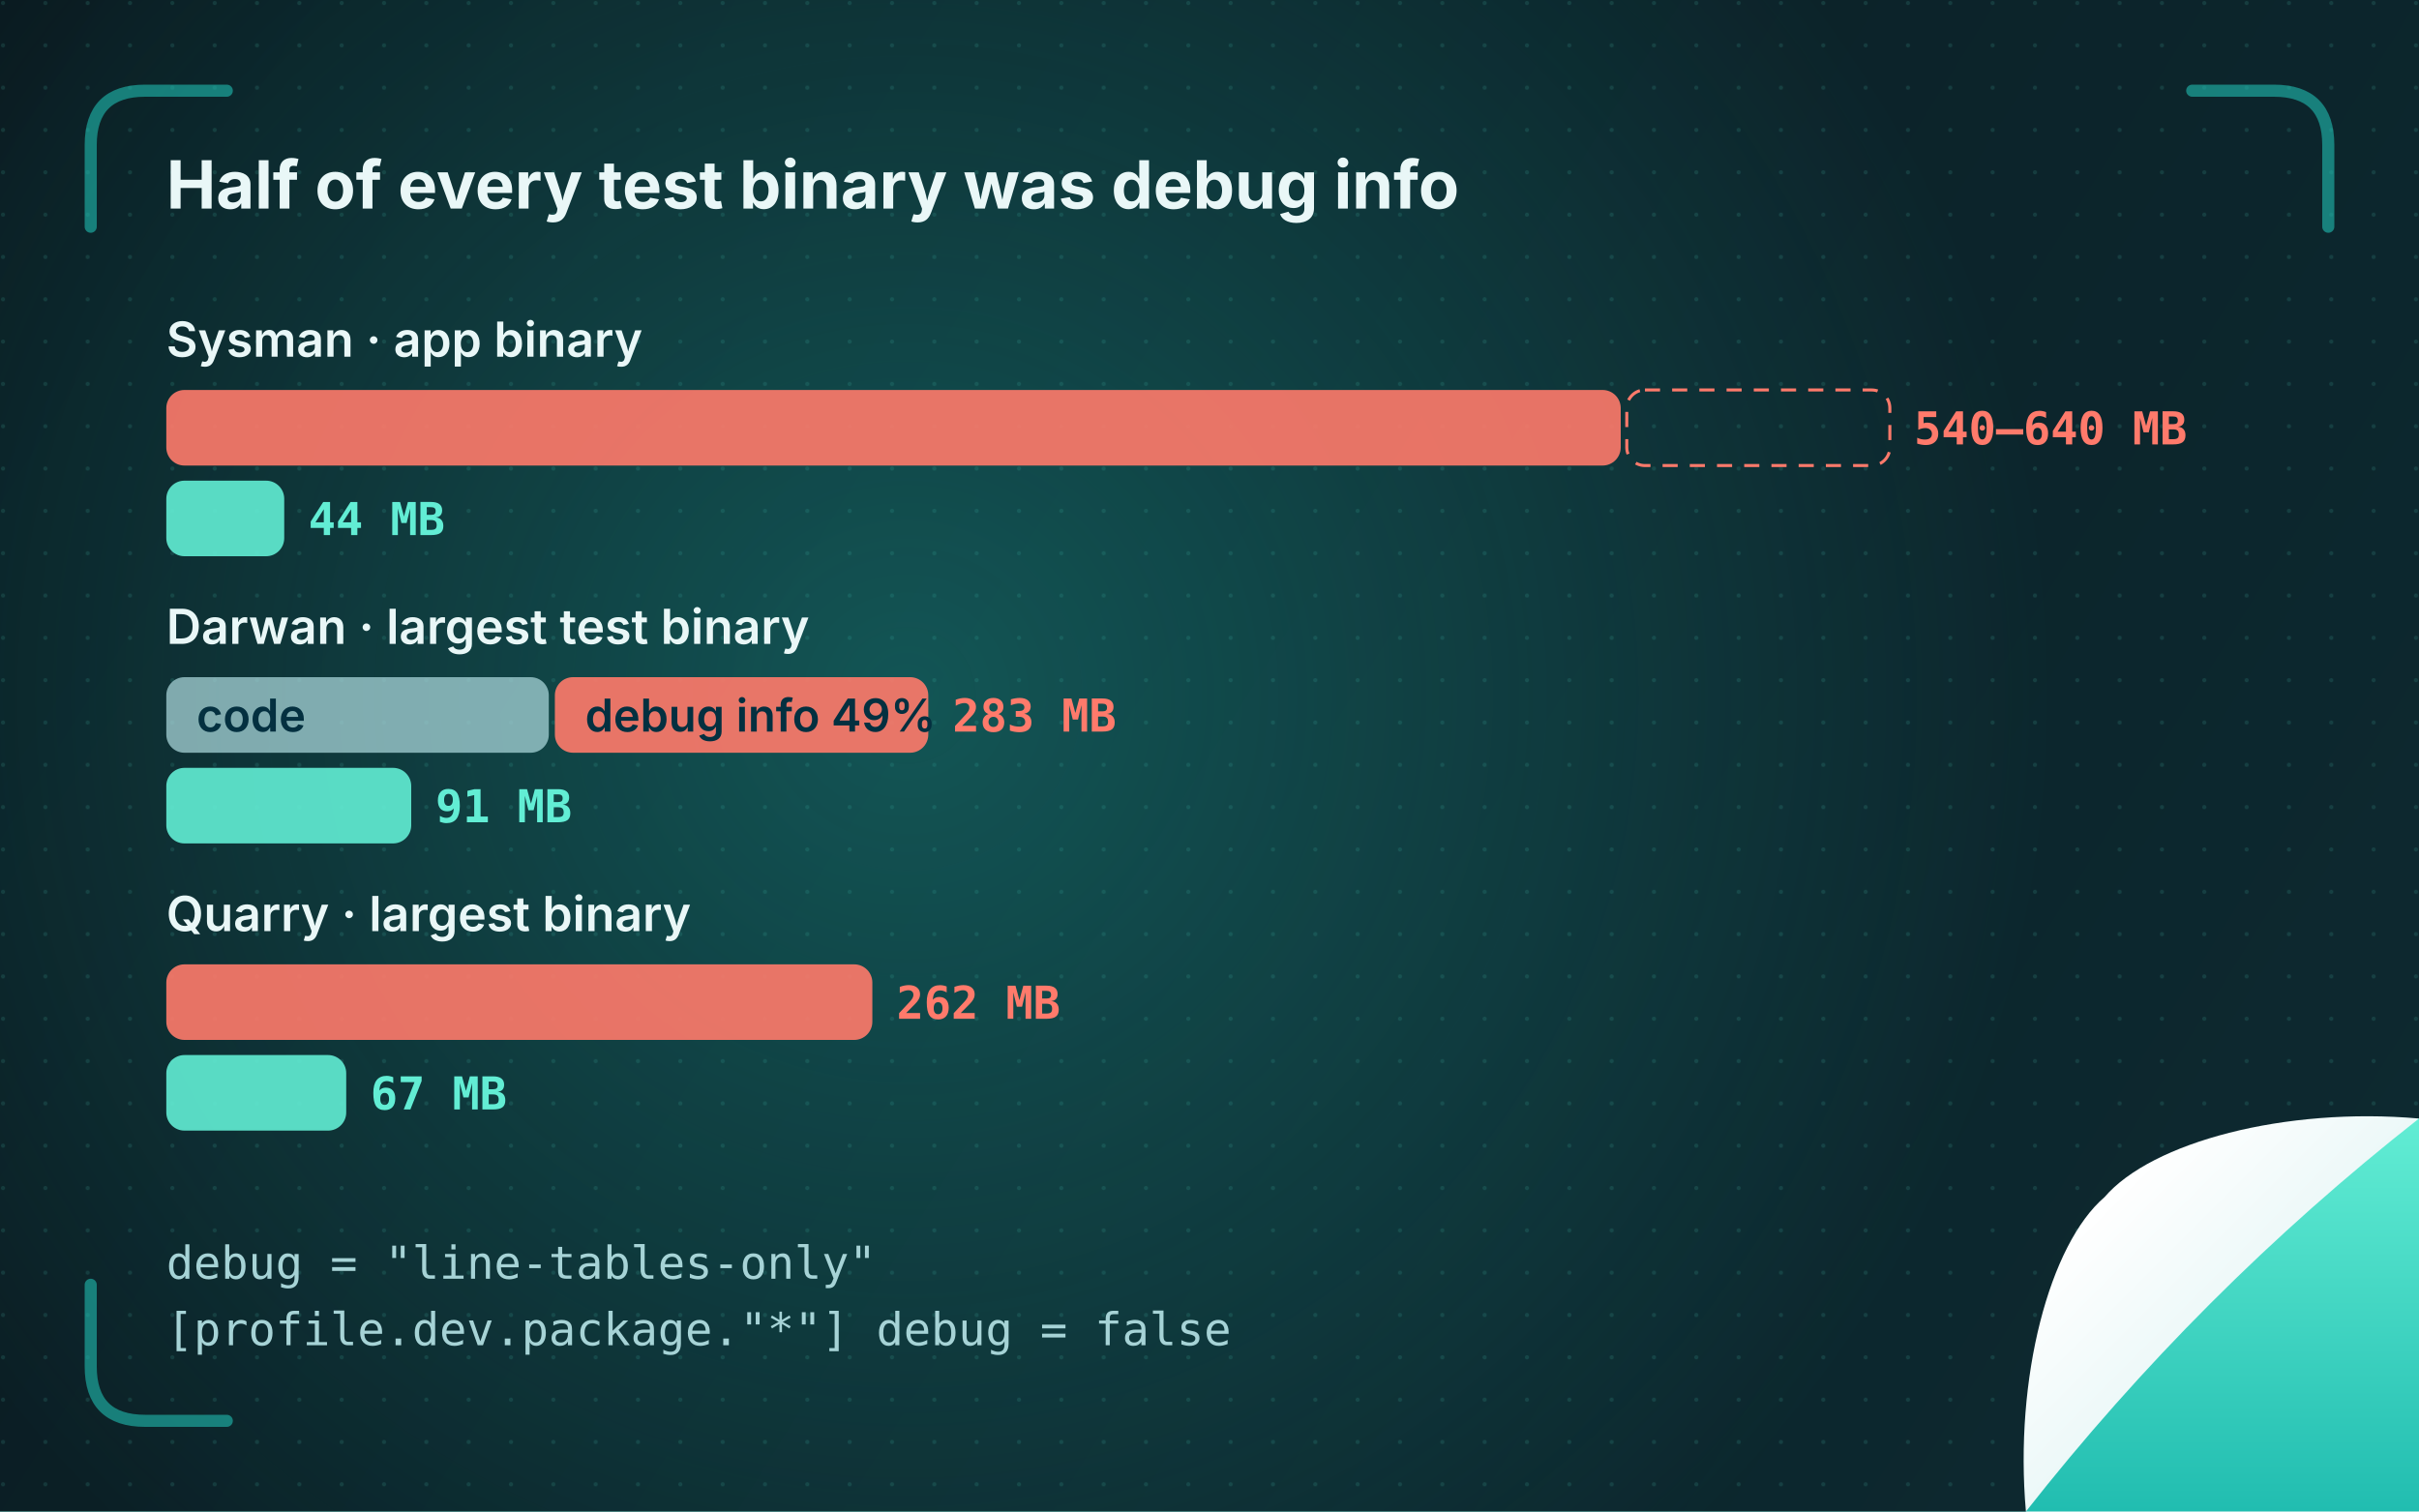
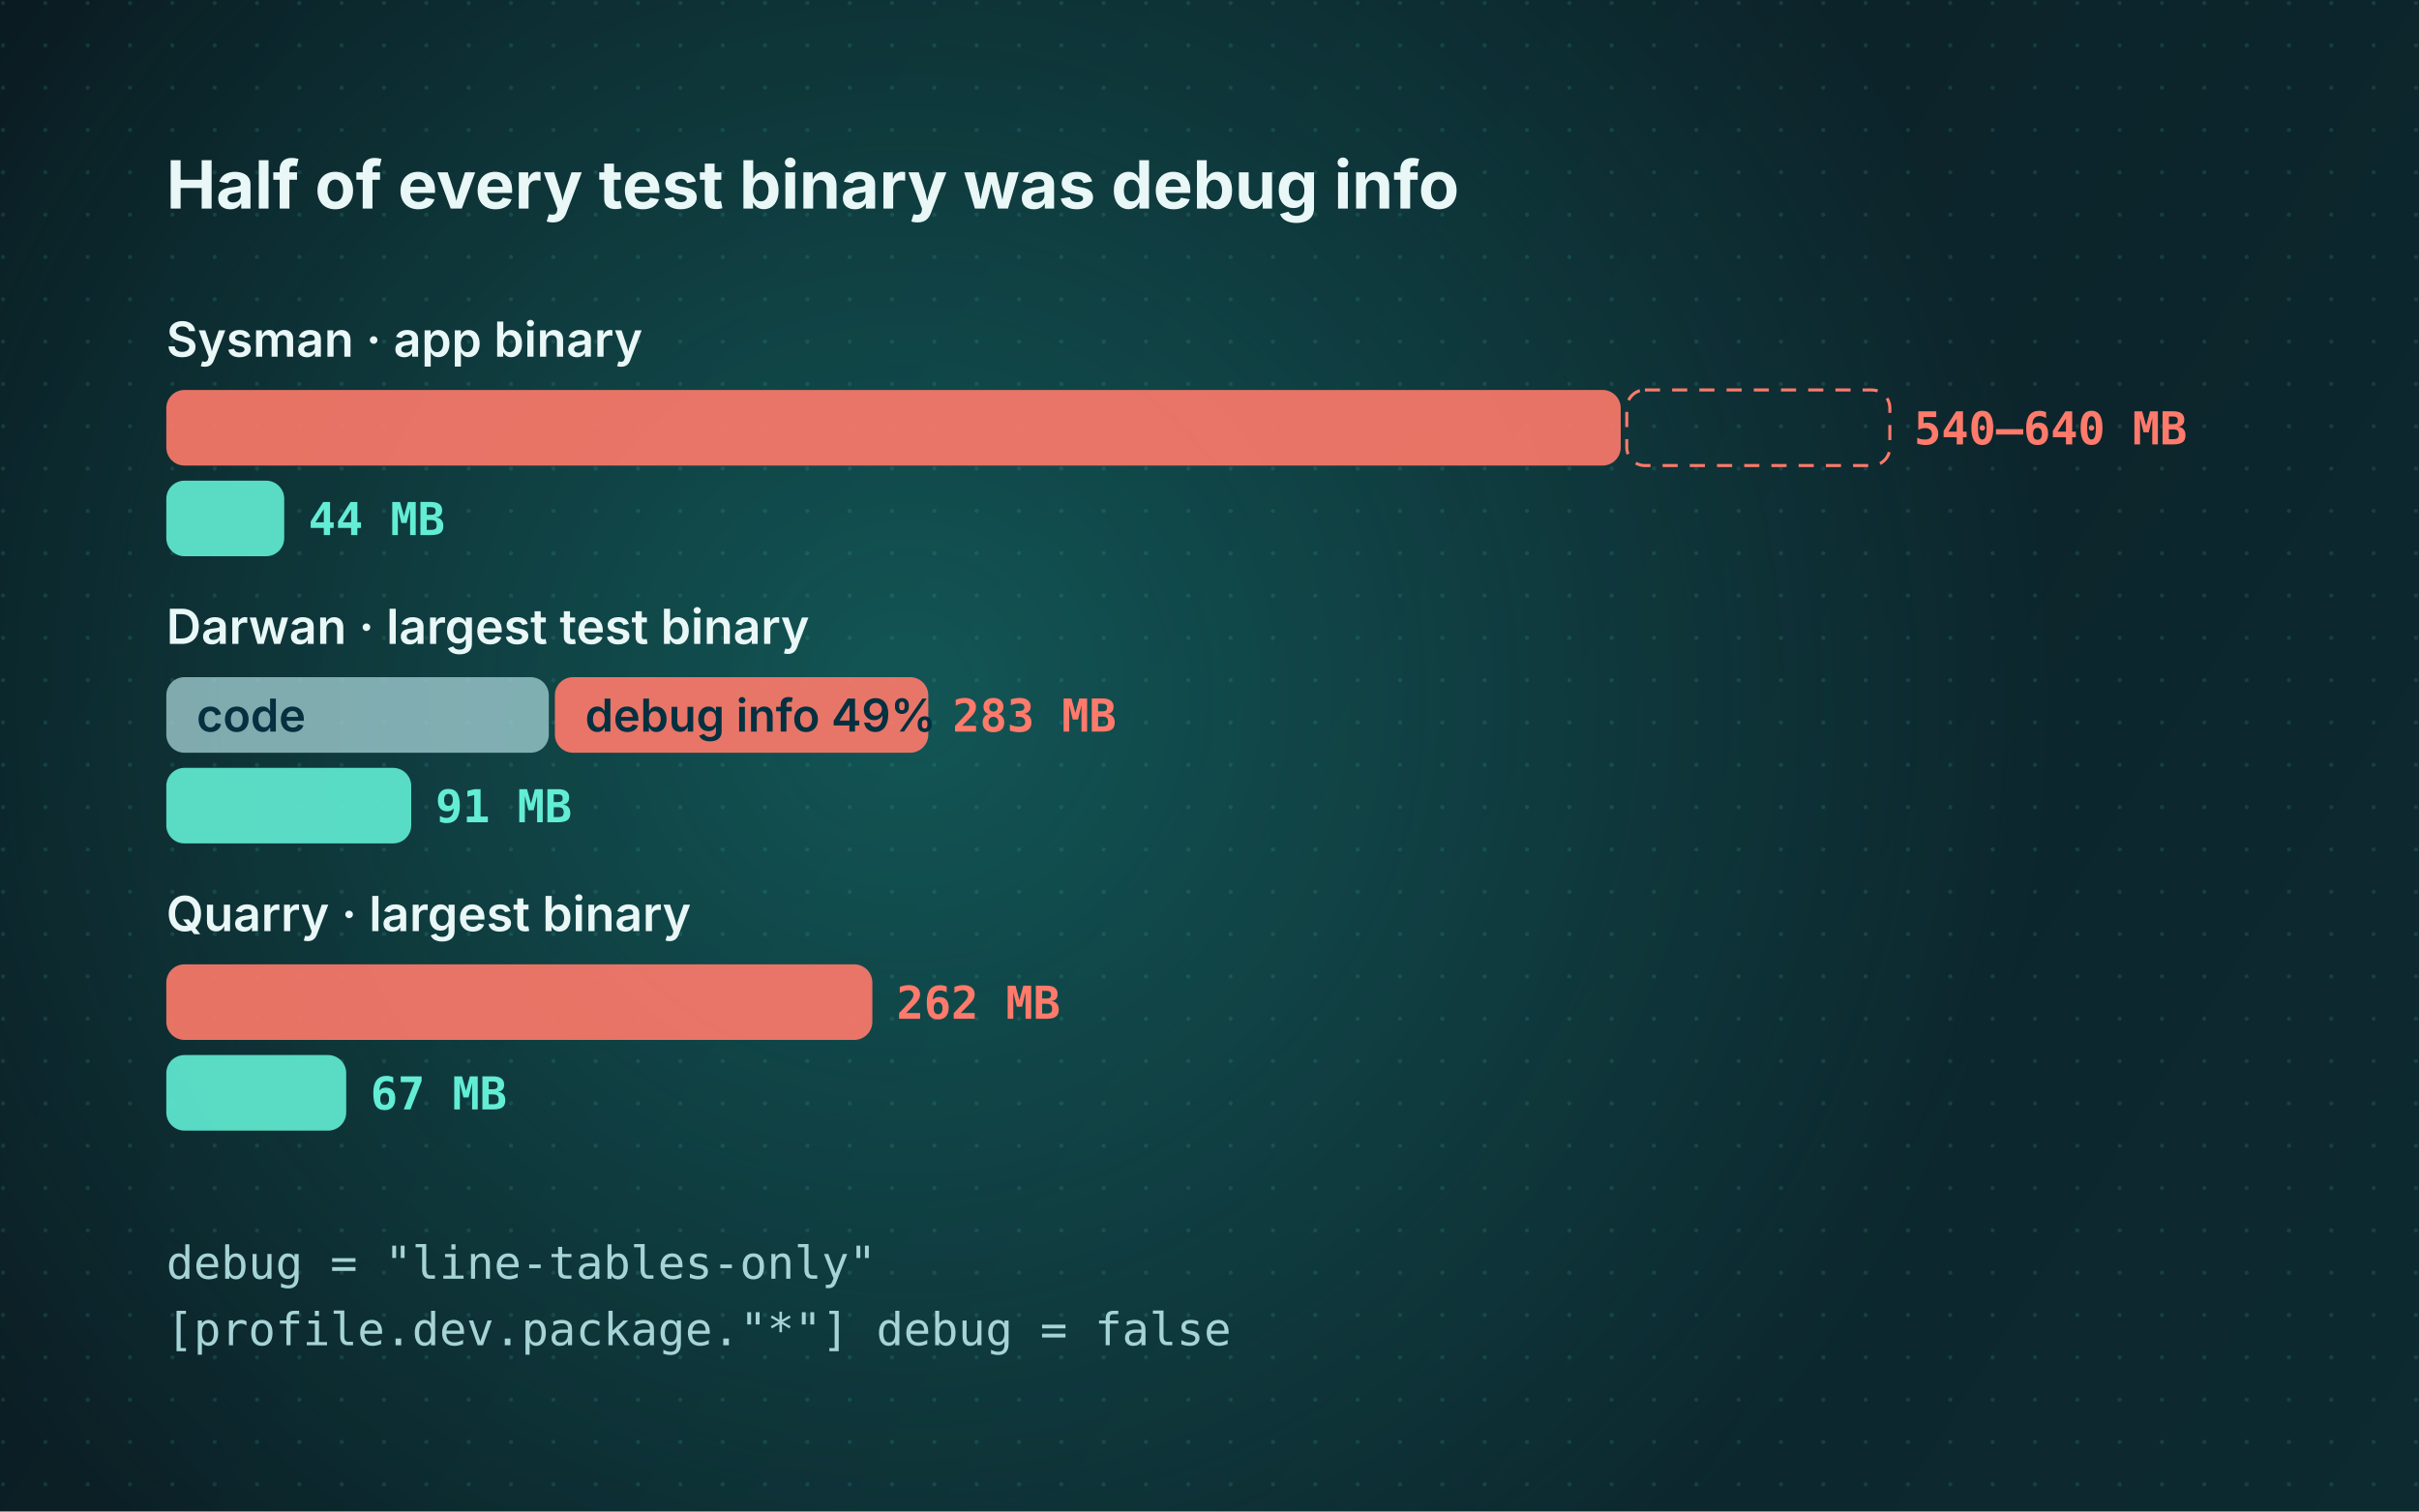
<svg xmlns="http://www.w3.org/2000/svg" width="1600" height="1000" viewBox="0 0 1600 1000" role="img">
  <defs>
    <linearGradient id="dg-an-bg" x1="0" y1="0" x2="1600" y2="1000" gradientUnits="userSpaceOnUse">
      <stop offset="0" stop-color="#0A1A20" />
      <stop offset="1" stop-color="#0D2A31" />
    </linearGradient>
    <radialGradient id="dg-an-glow" cx="600" cy="460" r="760" gradientUnits="userSpaceOnUse">
      <stop offset="0" stop-color="#21BDB0" stop-opacity="0.34" />
      <stop offset="1" stop-color="#21BDB0" stop-opacity="0" />
    </radialGradient>
    <linearGradient id="dg-an-tile" x1="0" y1="0" x2="0" y2="1">
      <stop offset="0" stop-color="#62EDD4" />
      <stop offset="0.55" stop-color="#21BDB0" />
      <stop offset="1" stop-color="#1388A6" />
    </linearGradient>
-     <linearGradient id="dg-an-back" x1="0" y1="740" x2="0" y2="1000" gradientUnits="userSpaceOnUse">
-       <stop offset="0" stop-color="#62EDD4" />
-       <stop offset="1" stop-color="#21BDB0" />
-     </linearGradient>
-     <linearGradient id="dg-an-flap" x1="1574" y1="974" x2="1392" y2="792" gradientUnits="userSpaceOnUse">
-       <stop offset="0" stop-color="#A6D3D6" />
-       <stop offset="0.5" stop-color="#E9F7F7" />
-       <stop offset="1" stop-color="#FFFFFF" />
-     </linearGradient>
    <linearGradient id="dg-an-line" x1="0" y1="0" x2="1" y2="0">
      <stop offset="0" stop-color="#62EDD4" stop-opacity="0" />
      <stop offset="0.5" stop-color="#62EDD4" />
      <stop offset="1" stop-color="#62EDD4" stop-opacity="0" />
    </linearGradient>
    <pattern id="dg-an-dots" width="28" height="28" patternUnits="userSpaceOnUse">
      <circle cx="2" cy="2" r="1.4" fill="#62EDD4" fill-opacity="0.12" />
    </pattern>
    <filter id="dg-an-soft" x="-30%" y="-30%" width="160%" height="160%">
      <feGaussianBlur stdDeviation="24" />
    </filter>
-     <clipPath id="dg-an-cut">
-       <path d="M0 0H1600V740Q1390 790 1340 1000H0Z" />
-     </clipPath>
  </defs>
-   <rect width="1600" height="1000" fill="url(#dg-an-back)" />
-   <g clip-path="url(#dg-an-cut)">
-     <rect width="1600" height="1000" fill="url(#dg-an-bg)" />
-     <rect width="1600" height="1000" fill="url(#dg-an-dots)" />
-     <rect width="1600" height="1000" fill="url(#dg-an-glow)" />
-     <text x="110" y="138" font-family="Inter, ui-sans-serif, system-ui, sans-serif" font-size="44" font-weight="700" fill="#E9F7F7">Half of every test binary was debug info</text>
-     <text x="110" y="236" font-family="Inter, ui-sans-serif, system-ui, sans-serif" font-size="32" font-weight="600" fill="#E9F7F7">Sysman · app binary</text>
-     <rect x="110" y="258" width="962" height="50" rx="12" fill="#FF7A6B" fill-opacity="0.9" />
-     <rect x="1076" y="258" width="174" height="50" rx="12" fill="none" stroke="#FF7A6B" stroke-width="2" stroke-dasharray="10 8" />
-     <text x="1266" y="294.0" font-family="JetBrains Mono, ui-monospace, monospace" font-size="30" font-weight="700" fill="#FF7A6B">540–640 MB</text>
-     <rect x="110" y="318" width="78" height="50" rx="12" fill="#62EDD4" fill-opacity="0.9" />
-     <text x="204" y="354.0" font-family="JetBrains Mono, ui-monospace, monospace" font-size="30" font-weight="700" fill="#62EDD4">44 MB</text>
-     <text x="110" y="426" font-family="Inter, ui-sans-serif, system-ui, sans-serif" font-size="32" font-weight="600" fill="#E9F7F7">Darwan · largest test binary</text>
-     <rect x="110" y="448" width="253" height="50" rx="12" fill="#A6D3D6" fill-opacity="0.75" />
-     <text x="130" y="484.0" font-family="Inter, ui-sans-serif, system-ui, sans-serif" font-size="30" font-weight="600" fill="#043040">code</text>
-     <rect x="367" y="448" width="247" height="50" rx="12" fill="#FF7A6B" fill-opacity="0.9" />
-     <text x="387" y="484.0" font-family="Inter, ui-sans-serif, system-ui, sans-serif" font-size="30" font-weight="600" fill="#043040">debug info 49%</text>
-     <text x="630" y="484.0" font-family="JetBrains Mono, ui-monospace, monospace" font-size="30" font-weight="700" fill="#FF7A6B">283 MB</text>
-     <rect x="110" y="508" width="162" height="50" rx="12" fill="#62EDD4" fill-opacity="0.9" />
-     <text x="288" y="544.0" font-family="JetBrains Mono, ui-monospace, monospace" font-size="30" font-weight="700" fill="#62EDD4">91 MB</text>
-     <text x="110" y="616" font-family="Inter, ui-sans-serif, system-ui, sans-serif" font-size="32" font-weight="600" fill="#E9F7F7">Quarry · largest binary</text>
-     <rect x="110" y="638" width="467" height="50" rx="12" fill="#FF7A6B" fill-opacity="0.9" />
-     <text x="593" y="674.0" font-family="JetBrains Mono, ui-monospace, monospace" font-size="30" font-weight="700" fill="#FF7A6B">262 MB</text>
-     <rect x="110" y="698" width="119" height="50" rx="12" fill="#62EDD4" fill-opacity="0.9" />
-     <text x="245" y="734.0" font-family="JetBrains Mono, ui-monospace, monospace" font-size="30" font-weight="700" fill="#62EDD4">67 MB</text>
-     <text x="110" y="846" font-family="JetBrains Mono, ui-monospace, monospace" font-size="30" fill="#A6D3D6">debug = "line-tables-only"</text>
-     <text x="110" y="890" font-family="JetBrains Mono, ui-monospace, monospace" font-size="30" fill="#A6D3D6">[profile.dev.package."*"] debug = false</text>
-   </g>
-   <path d="M1600 740C1511.6 732.2 1423.2 755.6 1392 792C1355.6 823.2 1332.2 911.6 1340 1000Q1454.4 854.4 1600 740Z" fill="url(#dg-an-flap)" />
-   <path d="M60 150V96Q60 60 96 60H150M1540 150V96Q1540 60 1504 60H1450M60 850V904Q60 940 96 940H150" fill="none" stroke="#21BDB0" stroke-opacity="0.6" stroke-width="8" stroke-linecap="round" />
+   <rect width="1600" height="1000" fill="url(#dg-an-bg)" />
+   <rect width="1600" height="1000" fill="url(#dg-an-dots)" />
+   <rect width="1600" height="1000" fill="url(#dg-an-glow)" />
+   <text x="110" y="138" font-family="Inter, ui-sans-serif, system-ui, sans-serif" font-size="44" font-weight="700" fill="#E9F7F7">Half of every test binary was debug info</text>
+   <text x="110" y="236" font-family="Inter, ui-sans-serif, system-ui, sans-serif" font-size="32" font-weight="600" fill="#E9F7F7">Sysman · app binary</text>
+   <rect x="110" y="258" width="962" height="50" rx="12" fill="#FF7A6B" fill-opacity="0.9" />
+   <rect x="1076" y="258" width="174" height="50" rx="12" fill="none" stroke="#FF7A6B" stroke-width="2" stroke-dasharray="10 8" />
+   <text x="1266" y="294.0" font-family="JetBrains Mono, ui-monospace, monospace" font-size="30" font-weight="700" fill="#FF7A6B">540–640 MB</text>
+   <rect x="110" y="318" width="78" height="50" rx="12" fill="#62EDD4" fill-opacity="0.9" />
+   <text x="204" y="354.0" font-family="JetBrains Mono, ui-monospace, monospace" font-size="30" font-weight="700" fill="#62EDD4">44 MB</text>
+   <text x="110" y="426" font-family="Inter, ui-sans-serif, system-ui, sans-serif" font-size="32" font-weight="600" fill="#E9F7F7">Darwan · largest test binary</text>
+   <rect x="110" y="448" width="253" height="50" rx="12" fill="#A6D3D6" fill-opacity="0.75" />
+   <text x="130" y="484.0" font-family="Inter, ui-sans-serif, system-ui, sans-serif" font-size="30" font-weight="600" fill="#043040">code</text>
+   <rect x="367" y="448" width="247" height="50" rx="12" fill="#FF7A6B" fill-opacity="0.9" />
+   <text x="387" y="484.0" font-family="Inter, ui-sans-serif, system-ui, sans-serif" font-size="30" font-weight="600" fill="#043040">debug info 49%</text>
+   <text x="630" y="484.0" font-family="JetBrains Mono, ui-monospace, monospace" font-size="30" font-weight="700" fill="#FF7A6B">283 MB</text>
+   <rect x="110" y="508" width="162" height="50" rx="12" fill="#62EDD4" fill-opacity="0.9" />
+   <text x="288" y="544.0" font-family="JetBrains Mono, ui-monospace, monospace" font-size="30" font-weight="700" fill="#62EDD4">91 MB</text>
+   <text x="110" y="616" font-family="Inter, ui-sans-serif, system-ui, sans-serif" font-size="32" font-weight="600" fill="#E9F7F7">Quarry · largest binary</text>
+   <rect x="110" y="638" width="467" height="50" rx="12" fill="#FF7A6B" fill-opacity="0.9" />
+   <text x="593" y="674.0" font-family="JetBrains Mono, ui-monospace, monospace" font-size="30" font-weight="700" fill="#FF7A6B">262 MB</text>
+   <rect x="110" y="698" width="119" height="50" rx="12" fill="#62EDD4" fill-opacity="0.9" />
+   <text x="245" y="734.0" font-family="JetBrains Mono, ui-monospace, monospace" font-size="30" font-weight="700" fill="#62EDD4">67 MB</text>
+   <text x="110" y="846" font-family="JetBrains Mono, ui-monospace, monospace" font-size="30" fill="#A6D3D6">debug = "line-tables-only"</text>
+   <text x="110" y="890" font-family="JetBrains Mono, ui-monospace, monospace" font-size="30" fill="#A6D3D6">[profile.dev.package."*"] debug = false</text>
</svg>
